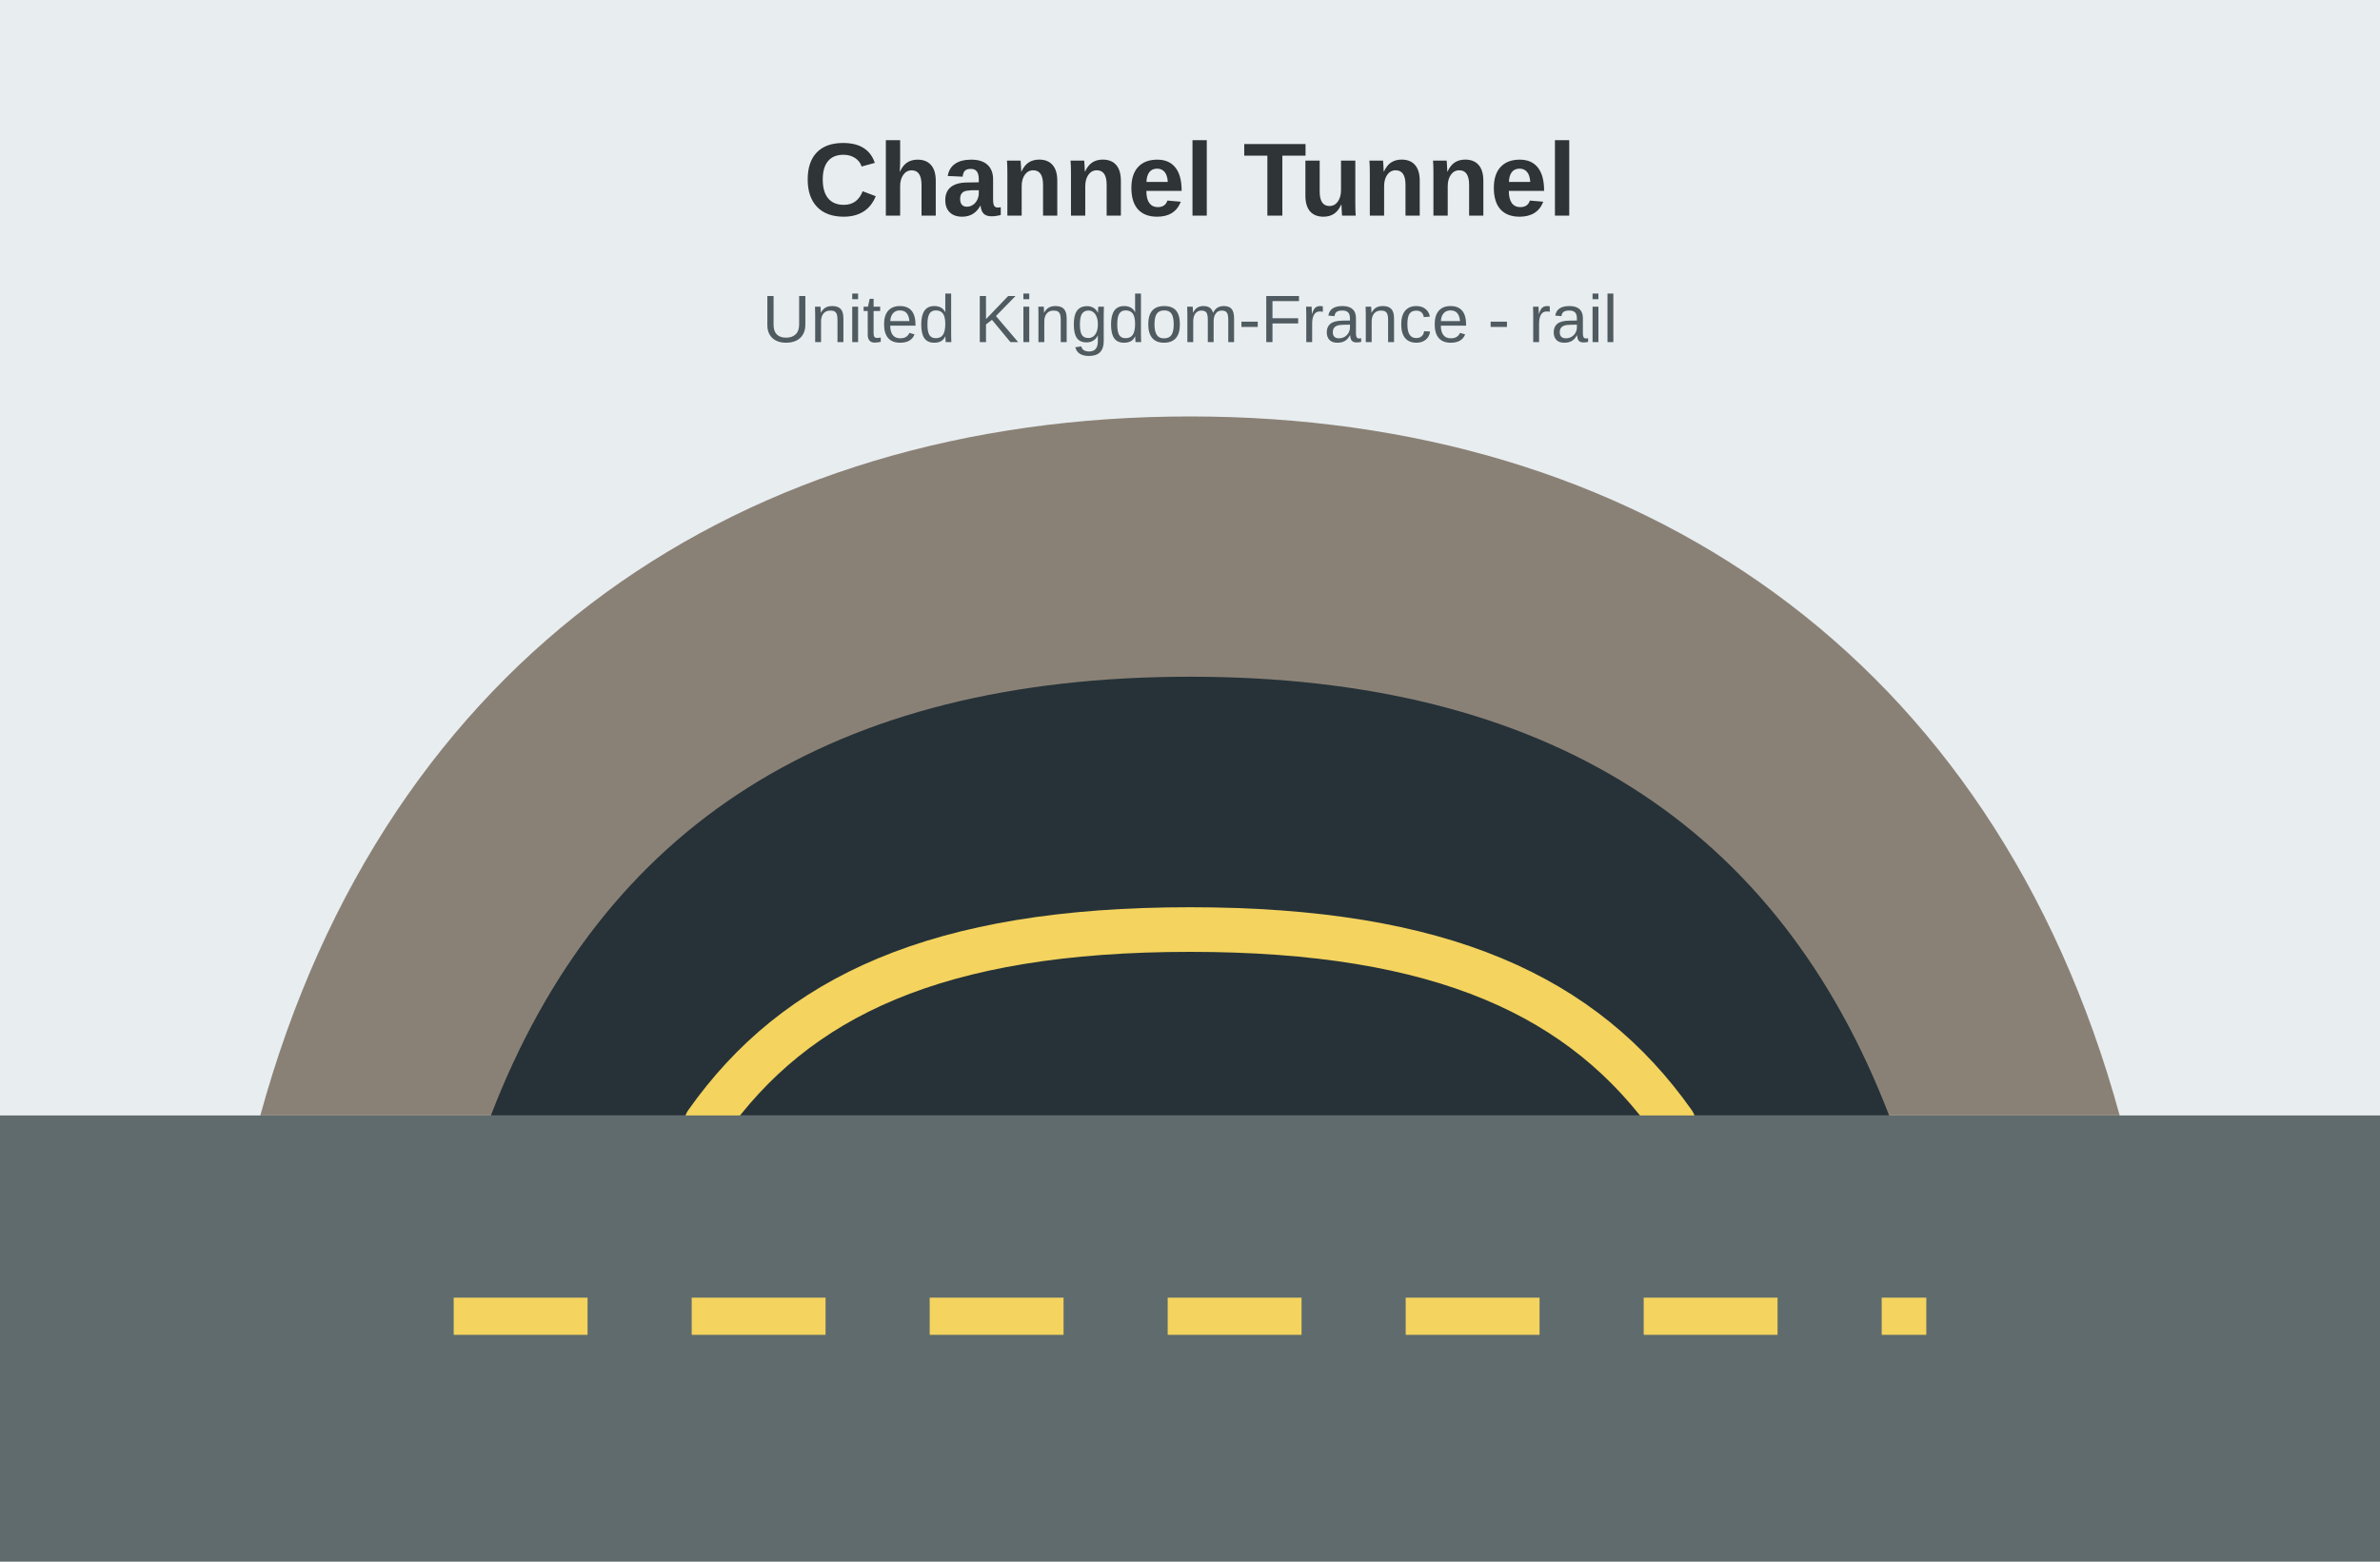
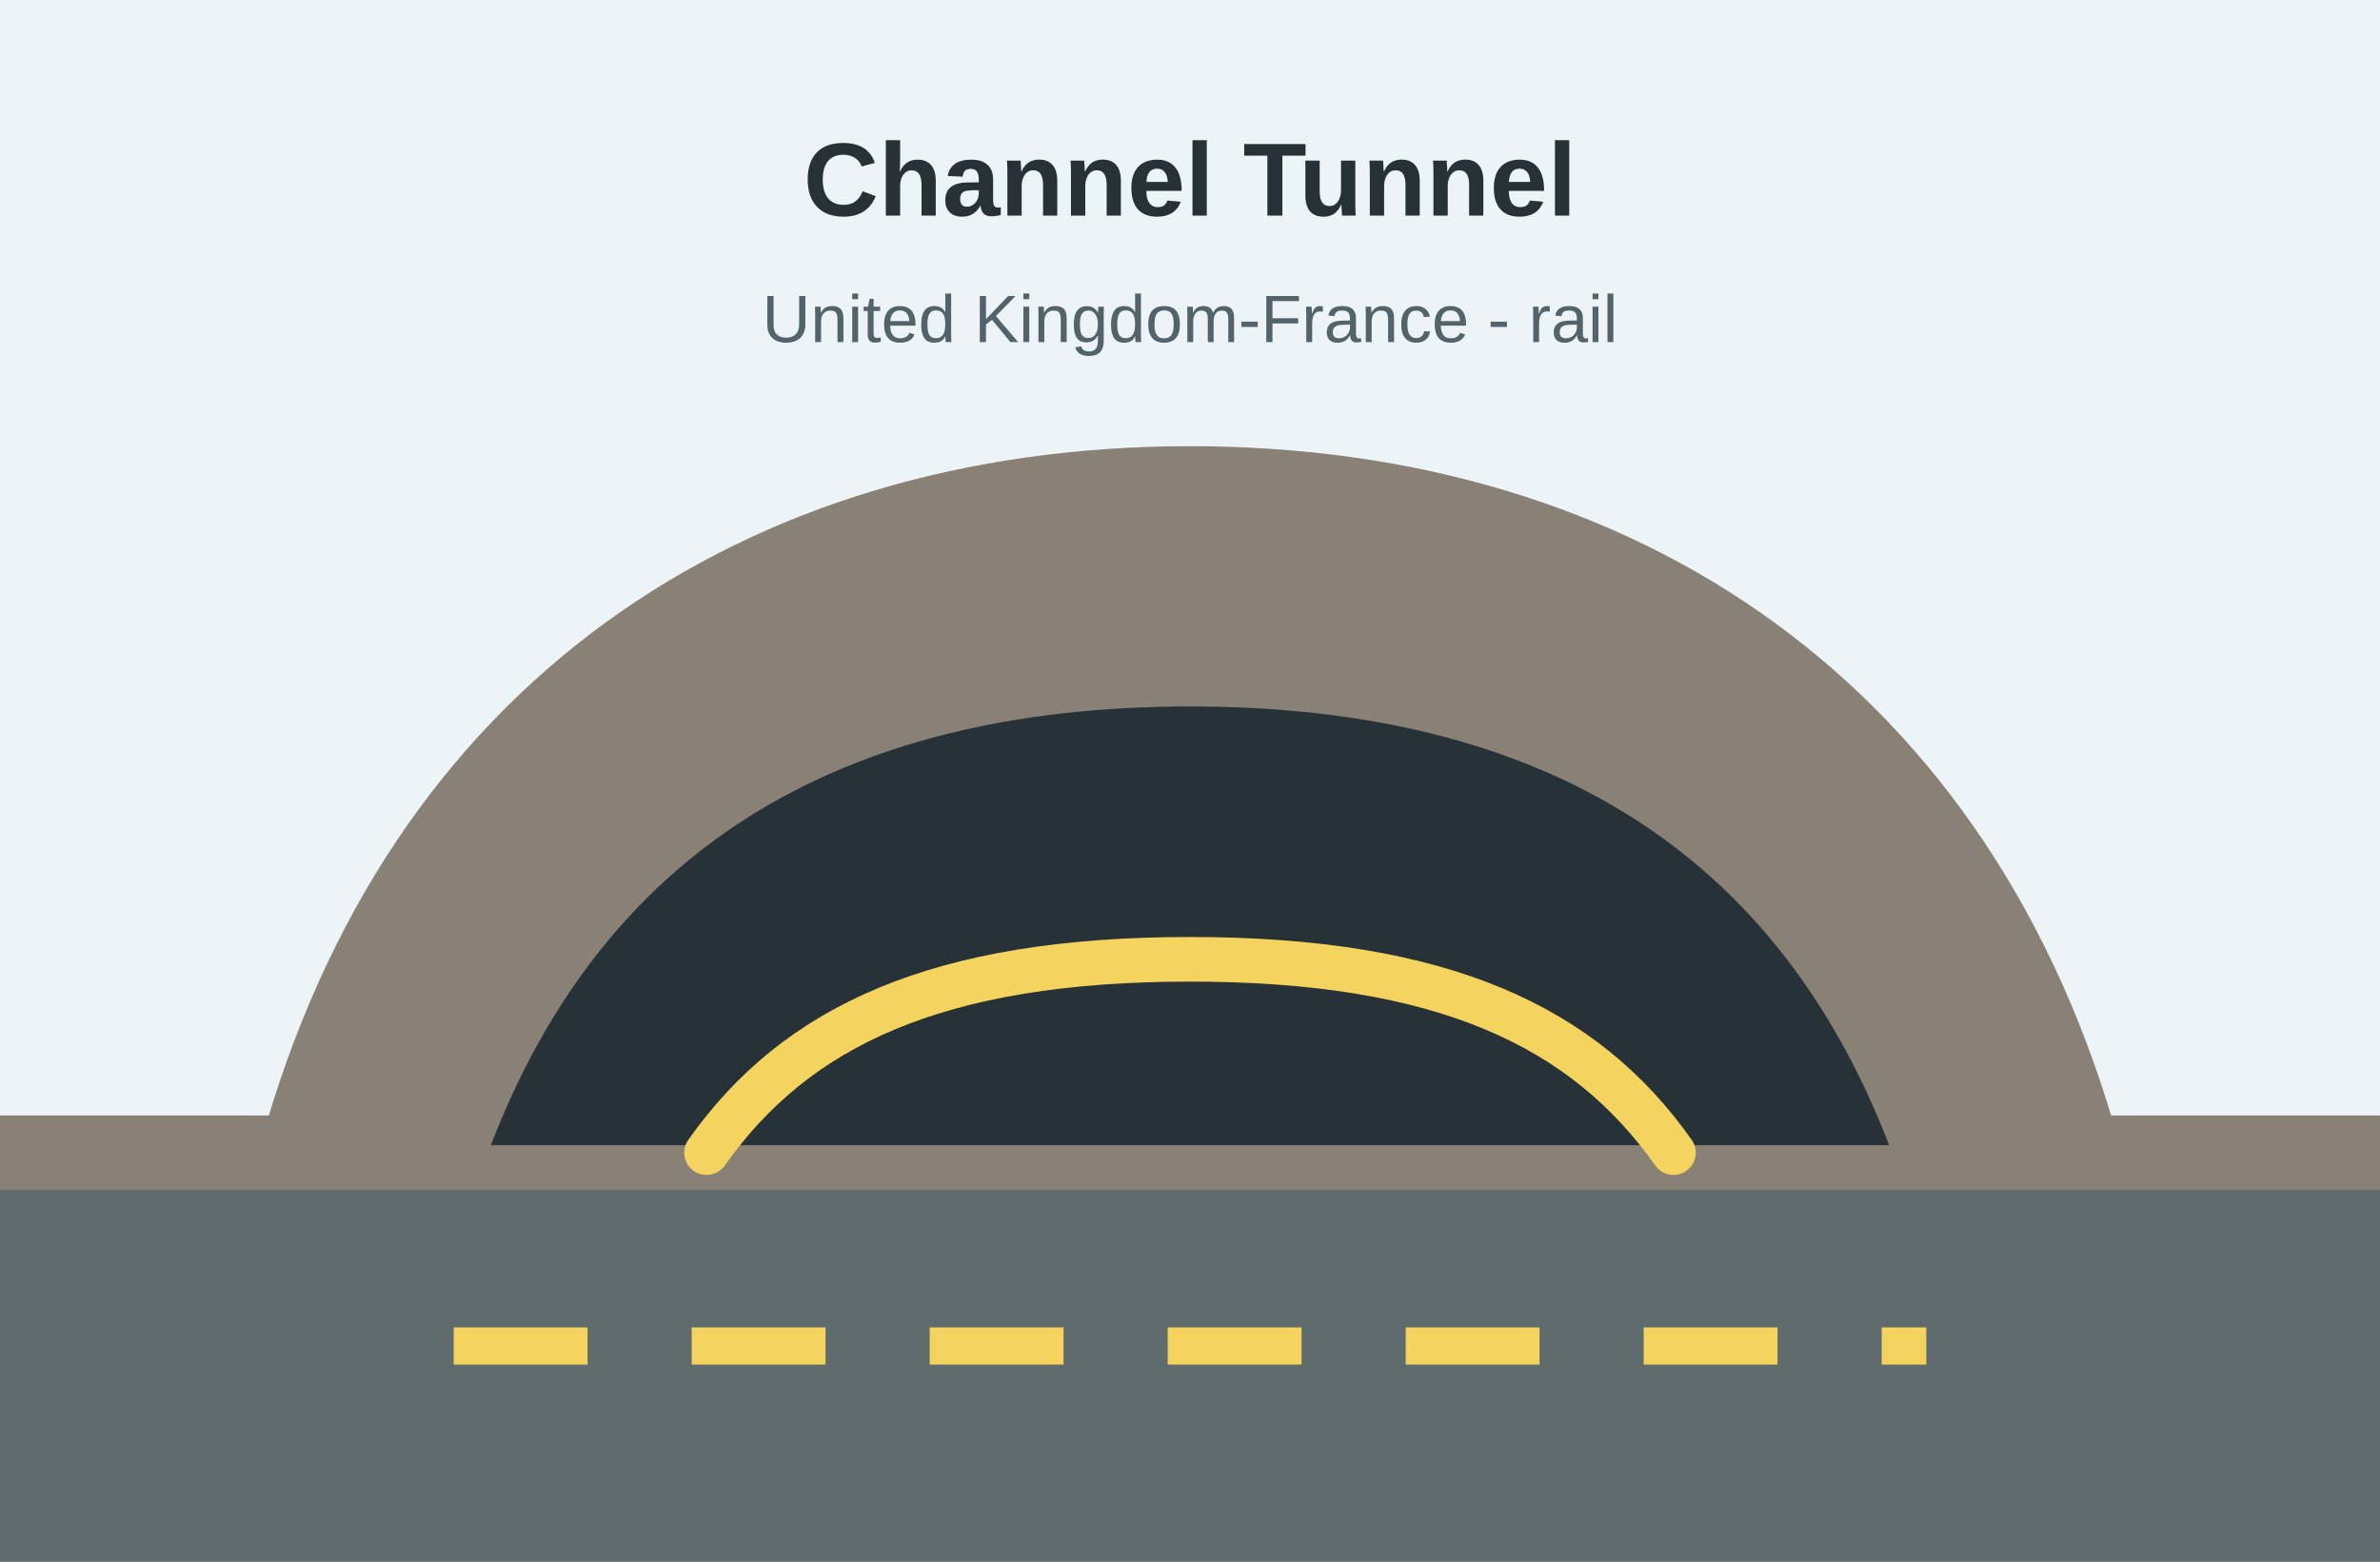
<svg xmlns="http://www.w3.org/2000/svg" viewBox="0 0 640 420" role="img" aria-label="Channel Tunnel">
-   <rect width="640" height="420" fill="#e8edf0" />
-   <path d="M70 300c34-124 130-188 250-188s216 64 250 188" fill="#8a8176" />
-   <path d="M132 300c30-78 92-118 188-118s158 40 188 118" fill="#263238" />
-   <path d="M190 302c24-34 62-52 130-52s106 18 130 52" fill="none" stroke="#f4d35e" stroke-width="12" stroke-linecap="round" />
-   <path d="M0 300h640v120H0z" fill="#5f6b6d" />
-   <path d="M122 354h396" stroke="#f4d35e" stroke-width="10" stroke-dasharray="36 28" />
-   <text x="320" y="58" text-anchor="middle" font-family="Arial, sans-serif" font-size="28" font-weight="700" fill="#2f3437">Channel Tunnel</text>
-   <text x="320" y="92" text-anchor="middle" font-family="Arial, sans-serif" font-size="18" fill="#4f5b60">United Kingdom-France - rail</text>
+   <rect width="640" height="420" fill="#edf4f7" />
+   <text x="320" y="58" text-anchor="middle" font-family="Arial, sans-serif" font-size="28" font-weight="700" fill="#263238">Channel Tunnel</text>
+   <text x="320" y="92" text-anchor="middle" font-family="Arial, sans-serif" font-size="18" fill="#52636b">United Kingdom-France - rail</text>
+   <rect y="300" width="640" height="120" fill="#8a8176" />
+   <path d="M70 308c34-124 130-188 250-188s216 64 250 188" fill="#8a8176" />
+   <path d="M132 308c30-78 92-118 188-118s158 40 188 118" fill="#263238" />
+   <path d="M190 310c24-34 62-52 130-52s106 18 130 52" fill="none" stroke="#f4d35e" stroke-width="12" stroke-linecap="round" />
+   <path d="M0 320h640v100H0z" fill="#5f6b6d" />
+   <path d="M122 362h396" stroke="#f4d35e" stroke-width="10" stroke-dasharray="36 28" />
</svg>
